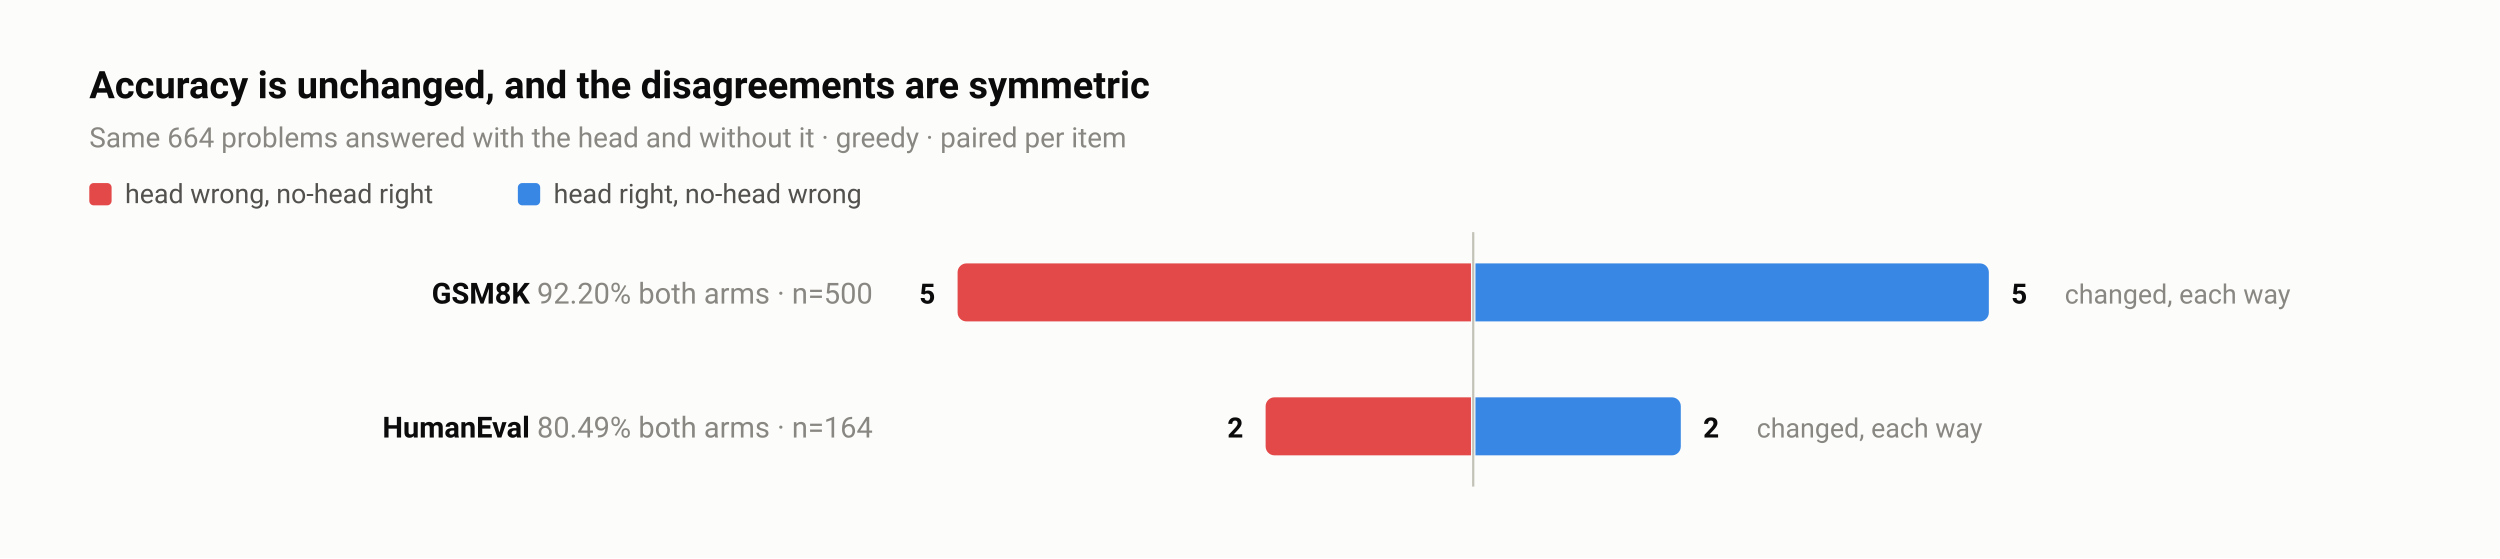
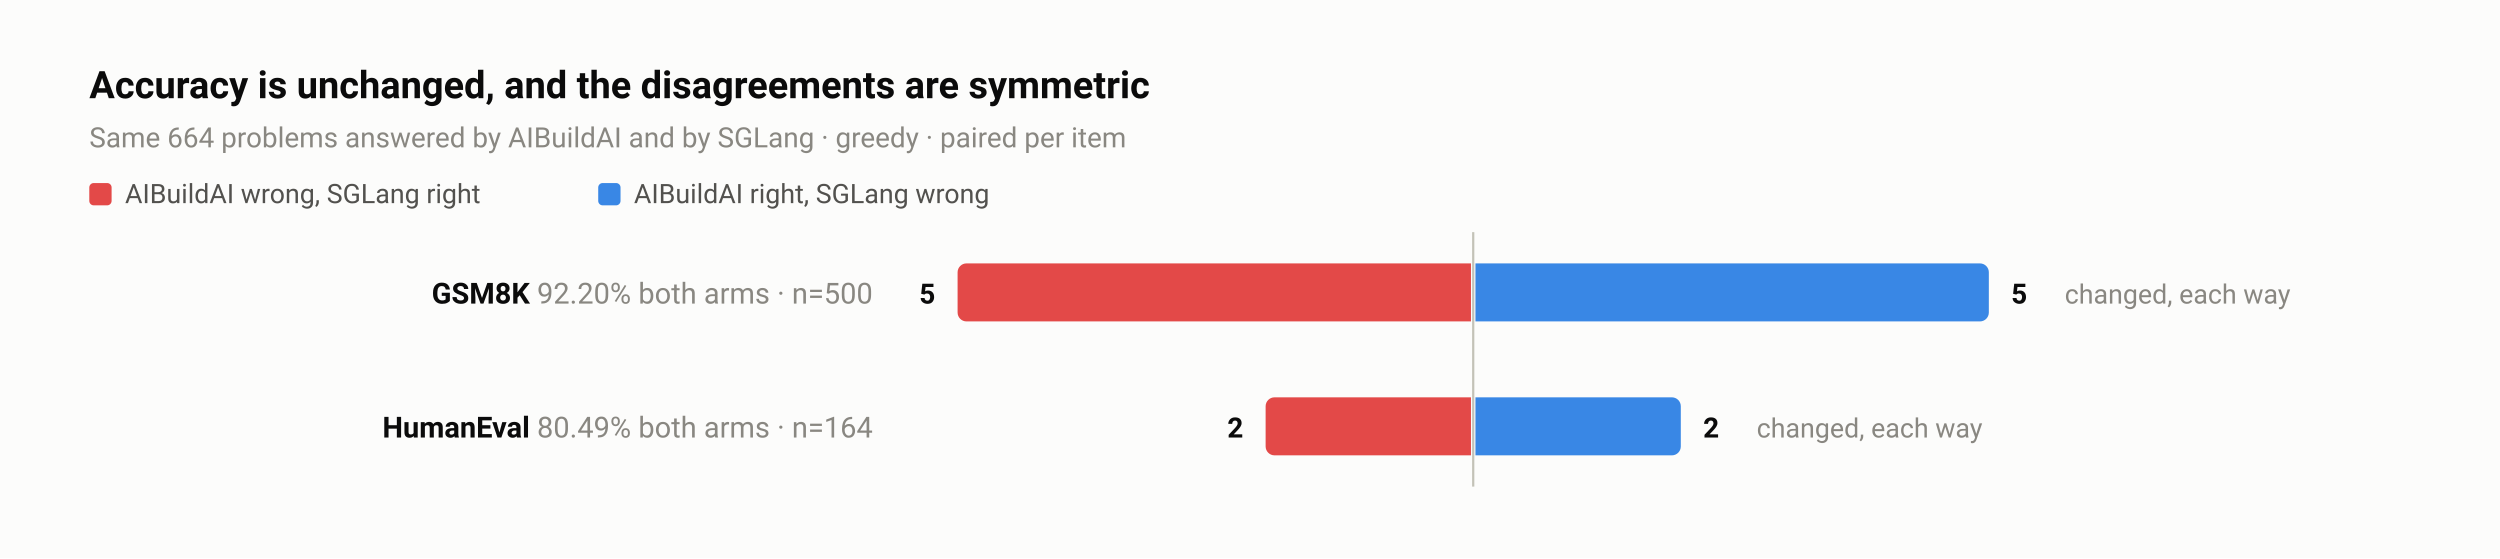
- <svg xmlns="http://www.w3.org/2000/svg" viewBox="0 0 1120 250" width="1120" height="250" role="img" aria-label="Paired accuracy: GSM8K 92.20 percent with and without the head, 5 items changed each way; HumanEval 80.49 percent both, 2 each way; McNemar p equals 1.000.">
+ <svg xmlns="http://www.w3.org/2000/svg" viewBox="0 0 1120 250" width="1120" height="250" role="img" aria-label="Paired accuracy: GSM8K 92.20 percent for both AIBuildAI and SGLang, 5 items changed each way; HumanEval 80.49 percent both, 2 each way; McNemar p equals 1.000.">
  <rect width="1120" height="250" fill="#fcfcfb" />
  <text x="40" y="44" font-family="system-ui, -apple-system, &quot;Segoe UI&quot;, Roboto, sans-serif" font-size="17" font-weight="600" fill="#0b0b0b">Accuracy is unchanged, and the disagreements are symmetric</text>
-   <text x="40" y="66" font-family="system-ui, -apple-system, &quot;Segoe UI&quot;, Roboto, sans-serif" font-size="12.5" fill="#898781">Same 664 problems answered with the head and without it · greedy · paired per item</text>
+   <text x="40" y="66" font-family="system-ui, -apple-system, &quot;Segoe UI&quot;, Roboto, sans-serif" font-size="12.5" fill="#898781">Same 664 problems answered by AIBuildAI and by SGLang · greedy · paired per item</text>
  <rect x="40" y="82" width="10" height="10" rx="2" fill="#e34948" />
-   <text x="56" y="91" font-family="system-ui, -apple-system, &quot;Segoe UI&quot;, Roboto, sans-serif" font-size="12" fill="#52514e">head wrong, no-head right</text>
-   <rect x="232" y="82" width="10" height="10" rx="2" fill="#3987e5" />
-   <text x="248" y="91" font-family="system-ui, -apple-system, &quot;Segoe UI&quot;, Roboto, sans-serif" font-size="12" fill="#52514e">head right, no-head wrong</text>
+   <text x="56" y="91" font-family="system-ui, -apple-system, &quot;Segoe UI&quot;, Roboto, sans-serif" font-size="12" fill="#52514e">AIBuildAI wrong, SGLang right</text>
+   <rect x="268" y="82" width="10" height="10" rx="2" fill="#3987e5" />
+   <text x="284" y="91" font-family="system-ui, -apple-system, &quot;Segoe UI&quot;, Roboto, sans-serif" font-size="12" fill="#52514e">AIBuildAI right, SGLang wrong</text>
  <line x1="660" y1="104" x2="660" y2="218" stroke="#c3c2b7" stroke-width="1" />
  <text x="391" y="136" font-family="system-ui, -apple-system, &quot;Segoe UI&quot;, Roboto, sans-serif" font-size="13" fill="#898781" text-anchor="end">
    <tspan font-size="13" font-weight="600" fill="#0b0b0b">GSM8K</tspan>  92.20% both arms · n=500</text>
  <path d="M659 118 H433 a4 4 0 0 0 -4 4 V140 a4 4 0 0 0 4 4 H659 Z" fill="#e34948" />
  <path d="M661 118 H887 a4 4 0 0 1 4 4 V140 a4 4 0 0 1 -4 4 H661 Z" fill="#3987e5" />
  <text x="419" y="136" font-family="system-ui, -apple-system, &quot;Segoe UI&quot;, Roboto, sans-serif" font-size="12.5" font-weight="600" fill="#0b0b0b" text-anchor="end">5</text>
  <text x="901" y="136" font-family="system-ui, -apple-system, &quot;Segoe UI&quot;, Roboto, sans-serif" font-size="12.5" font-weight="600" fill="#0b0b0b">5</text>
  <text x="925" y="136" font-family="system-ui, -apple-system, &quot;Segoe UI&quot;, Roboto, sans-serif" font-size="12" fill="#898781">changed, each way</text>
  <text x="391" y="196" font-family="system-ui, -apple-system, &quot;Segoe UI&quot;, Roboto, sans-serif" font-size="13" fill="#898781" text-anchor="end">
    <tspan font-size="13" font-weight="600" fill="#0b0b0b">HumanEval</tspan>  80.49% both arms · n=164</text>
  <path d="M659 178 H571 a4 4 0 0 0 -4 4 V200 a4 4 0 0 0 4 4 H659 Z" fill="#e34948" />
  <path d="M661 178 H749 a4 4 0 0 1 4 4 V200 a4 4 0 0 1 -4 4 H661 Z" fill="#3987e5" />
  <text x="557" y="196" font-family="system-ui, -apple-system, &quot;Segoe UI&quot;, Roboto, sans-serif" font-size="12.5" font-weight="600" fill="#0b0b0b" text-anchor="end">2</text>
  <text x="763" y="196" font-family="system-ui, -apple-system, &quot;Segoe UI&quot;, Roboto, sans-serif" font-size="12.5" font-weight="600" fill="#0b0b0b">2</text>
  <text x="787" y="196" font-family="system-ui, -apple-system, &quot;Segoe UI&quot;, Roboto, sans-serif" font-size="12" fill="#898781">changed, each way</text>
</svg>
